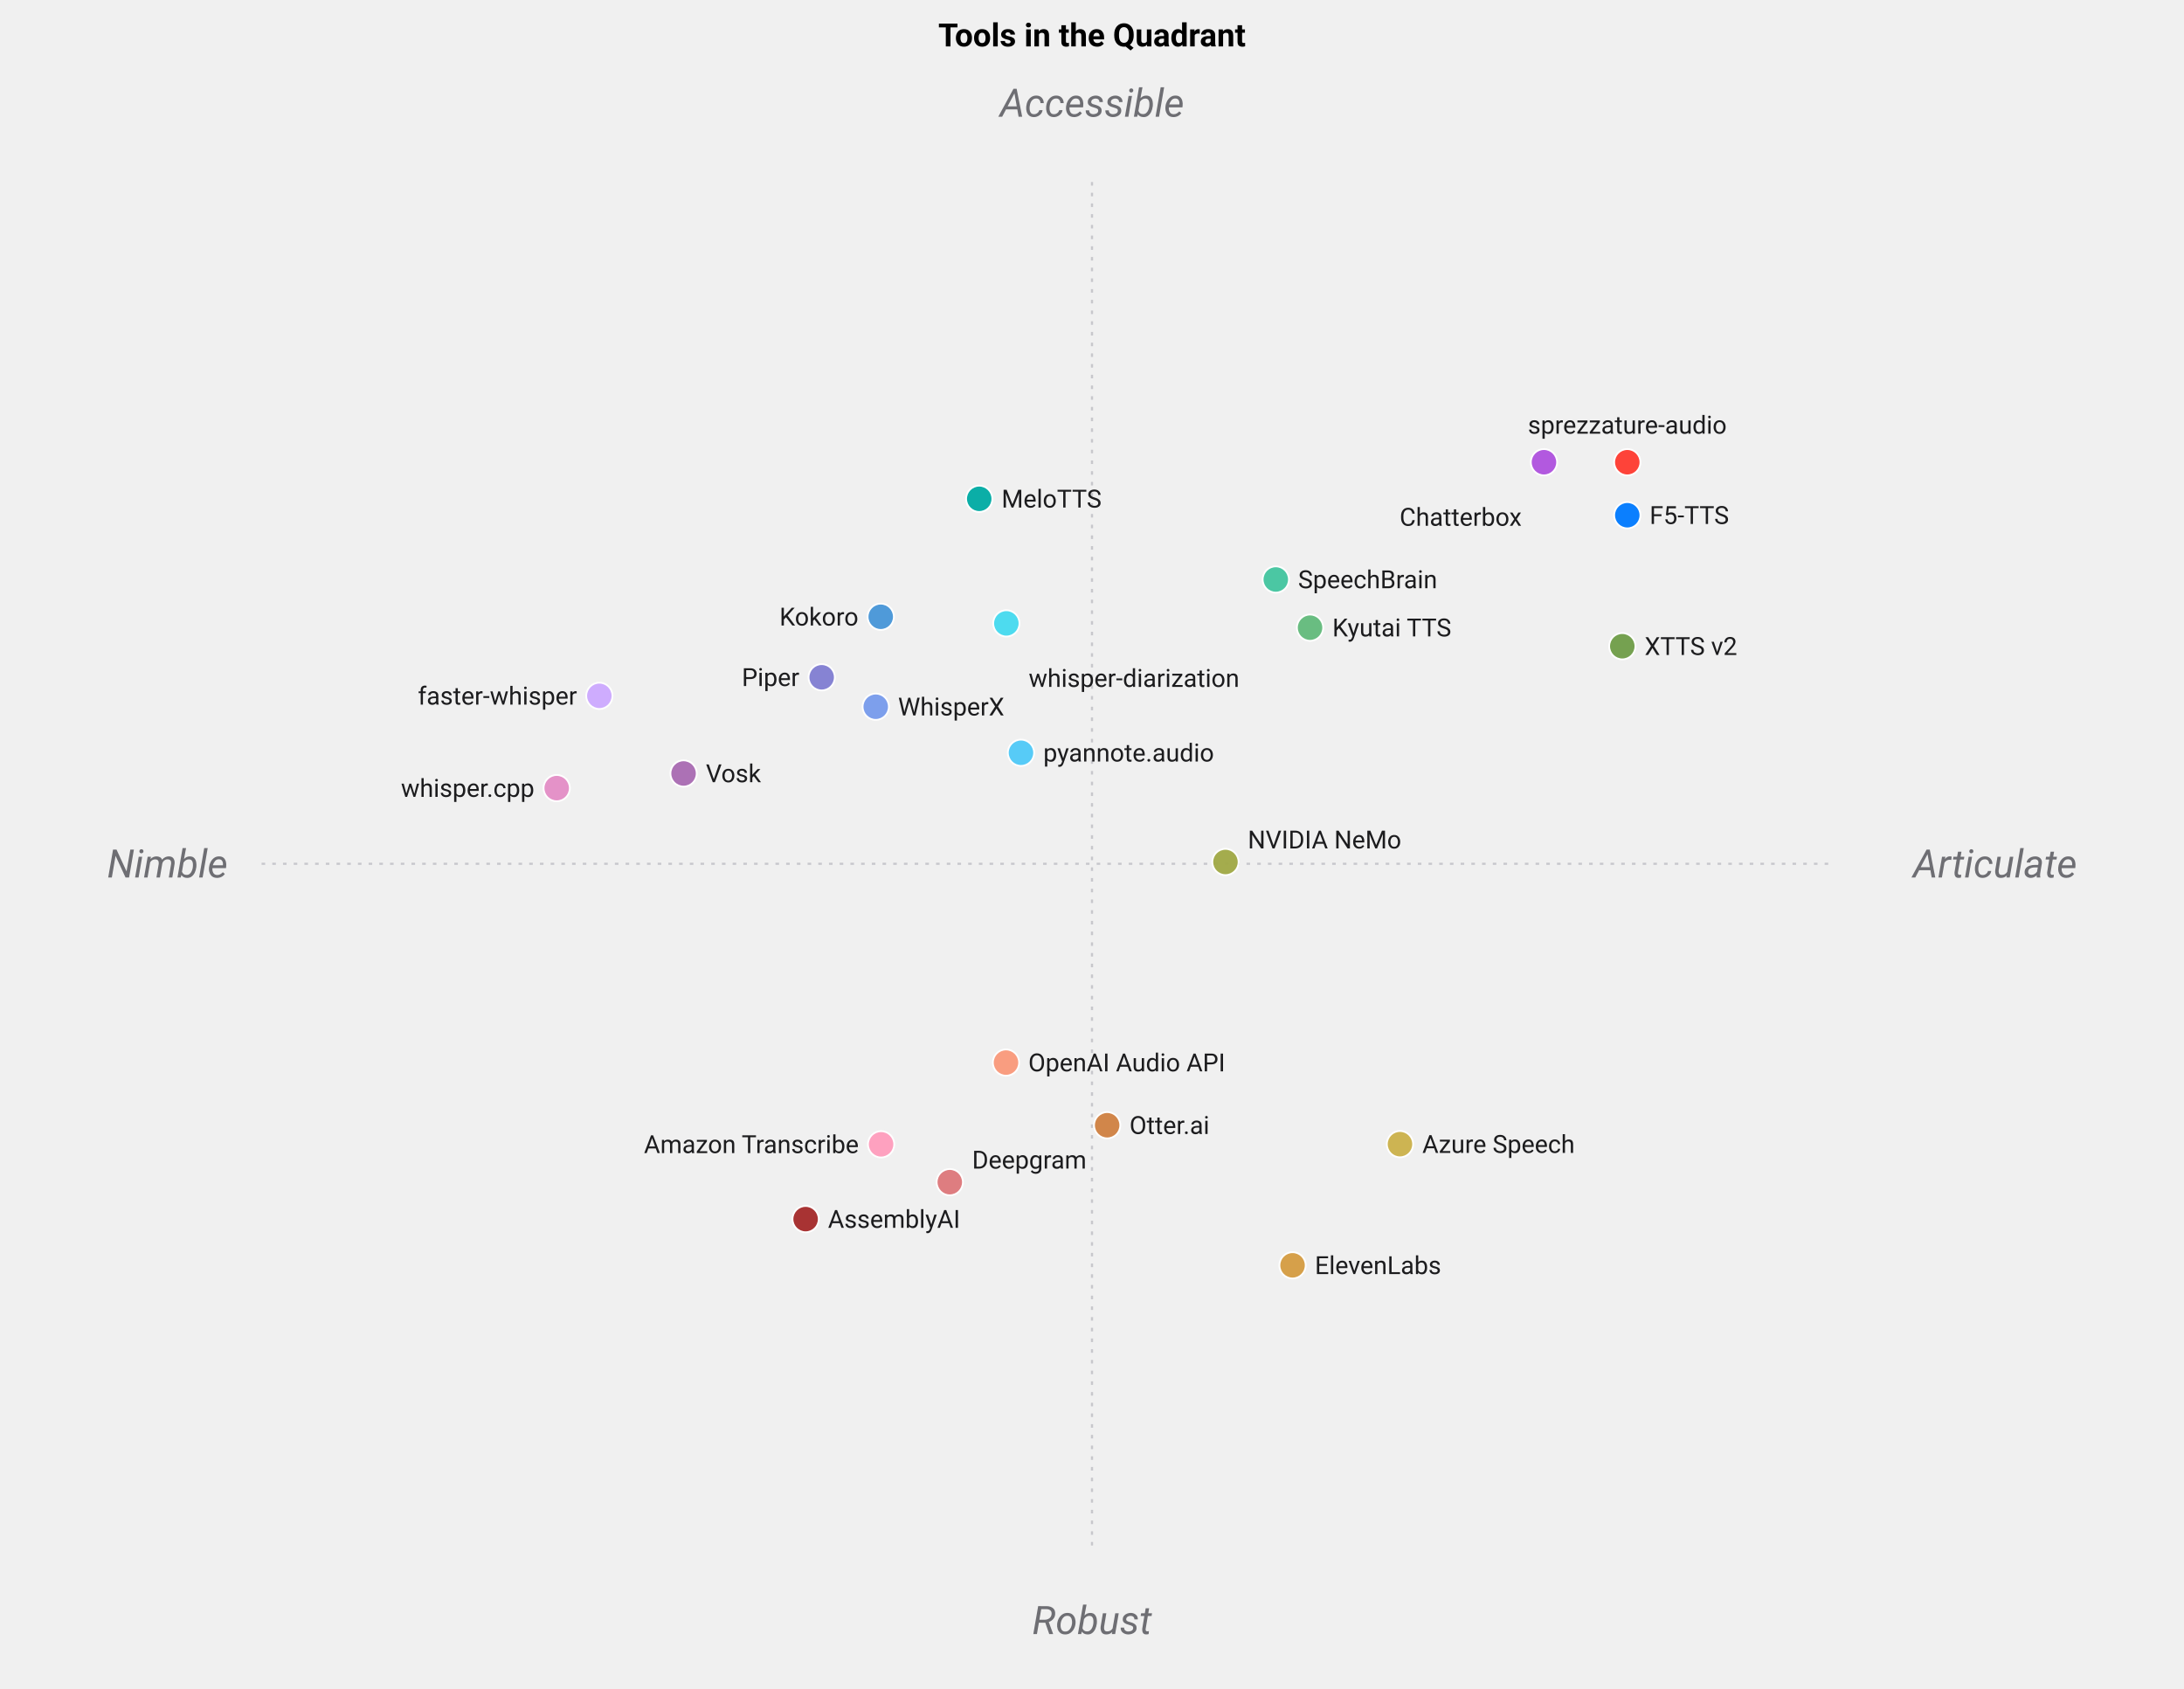
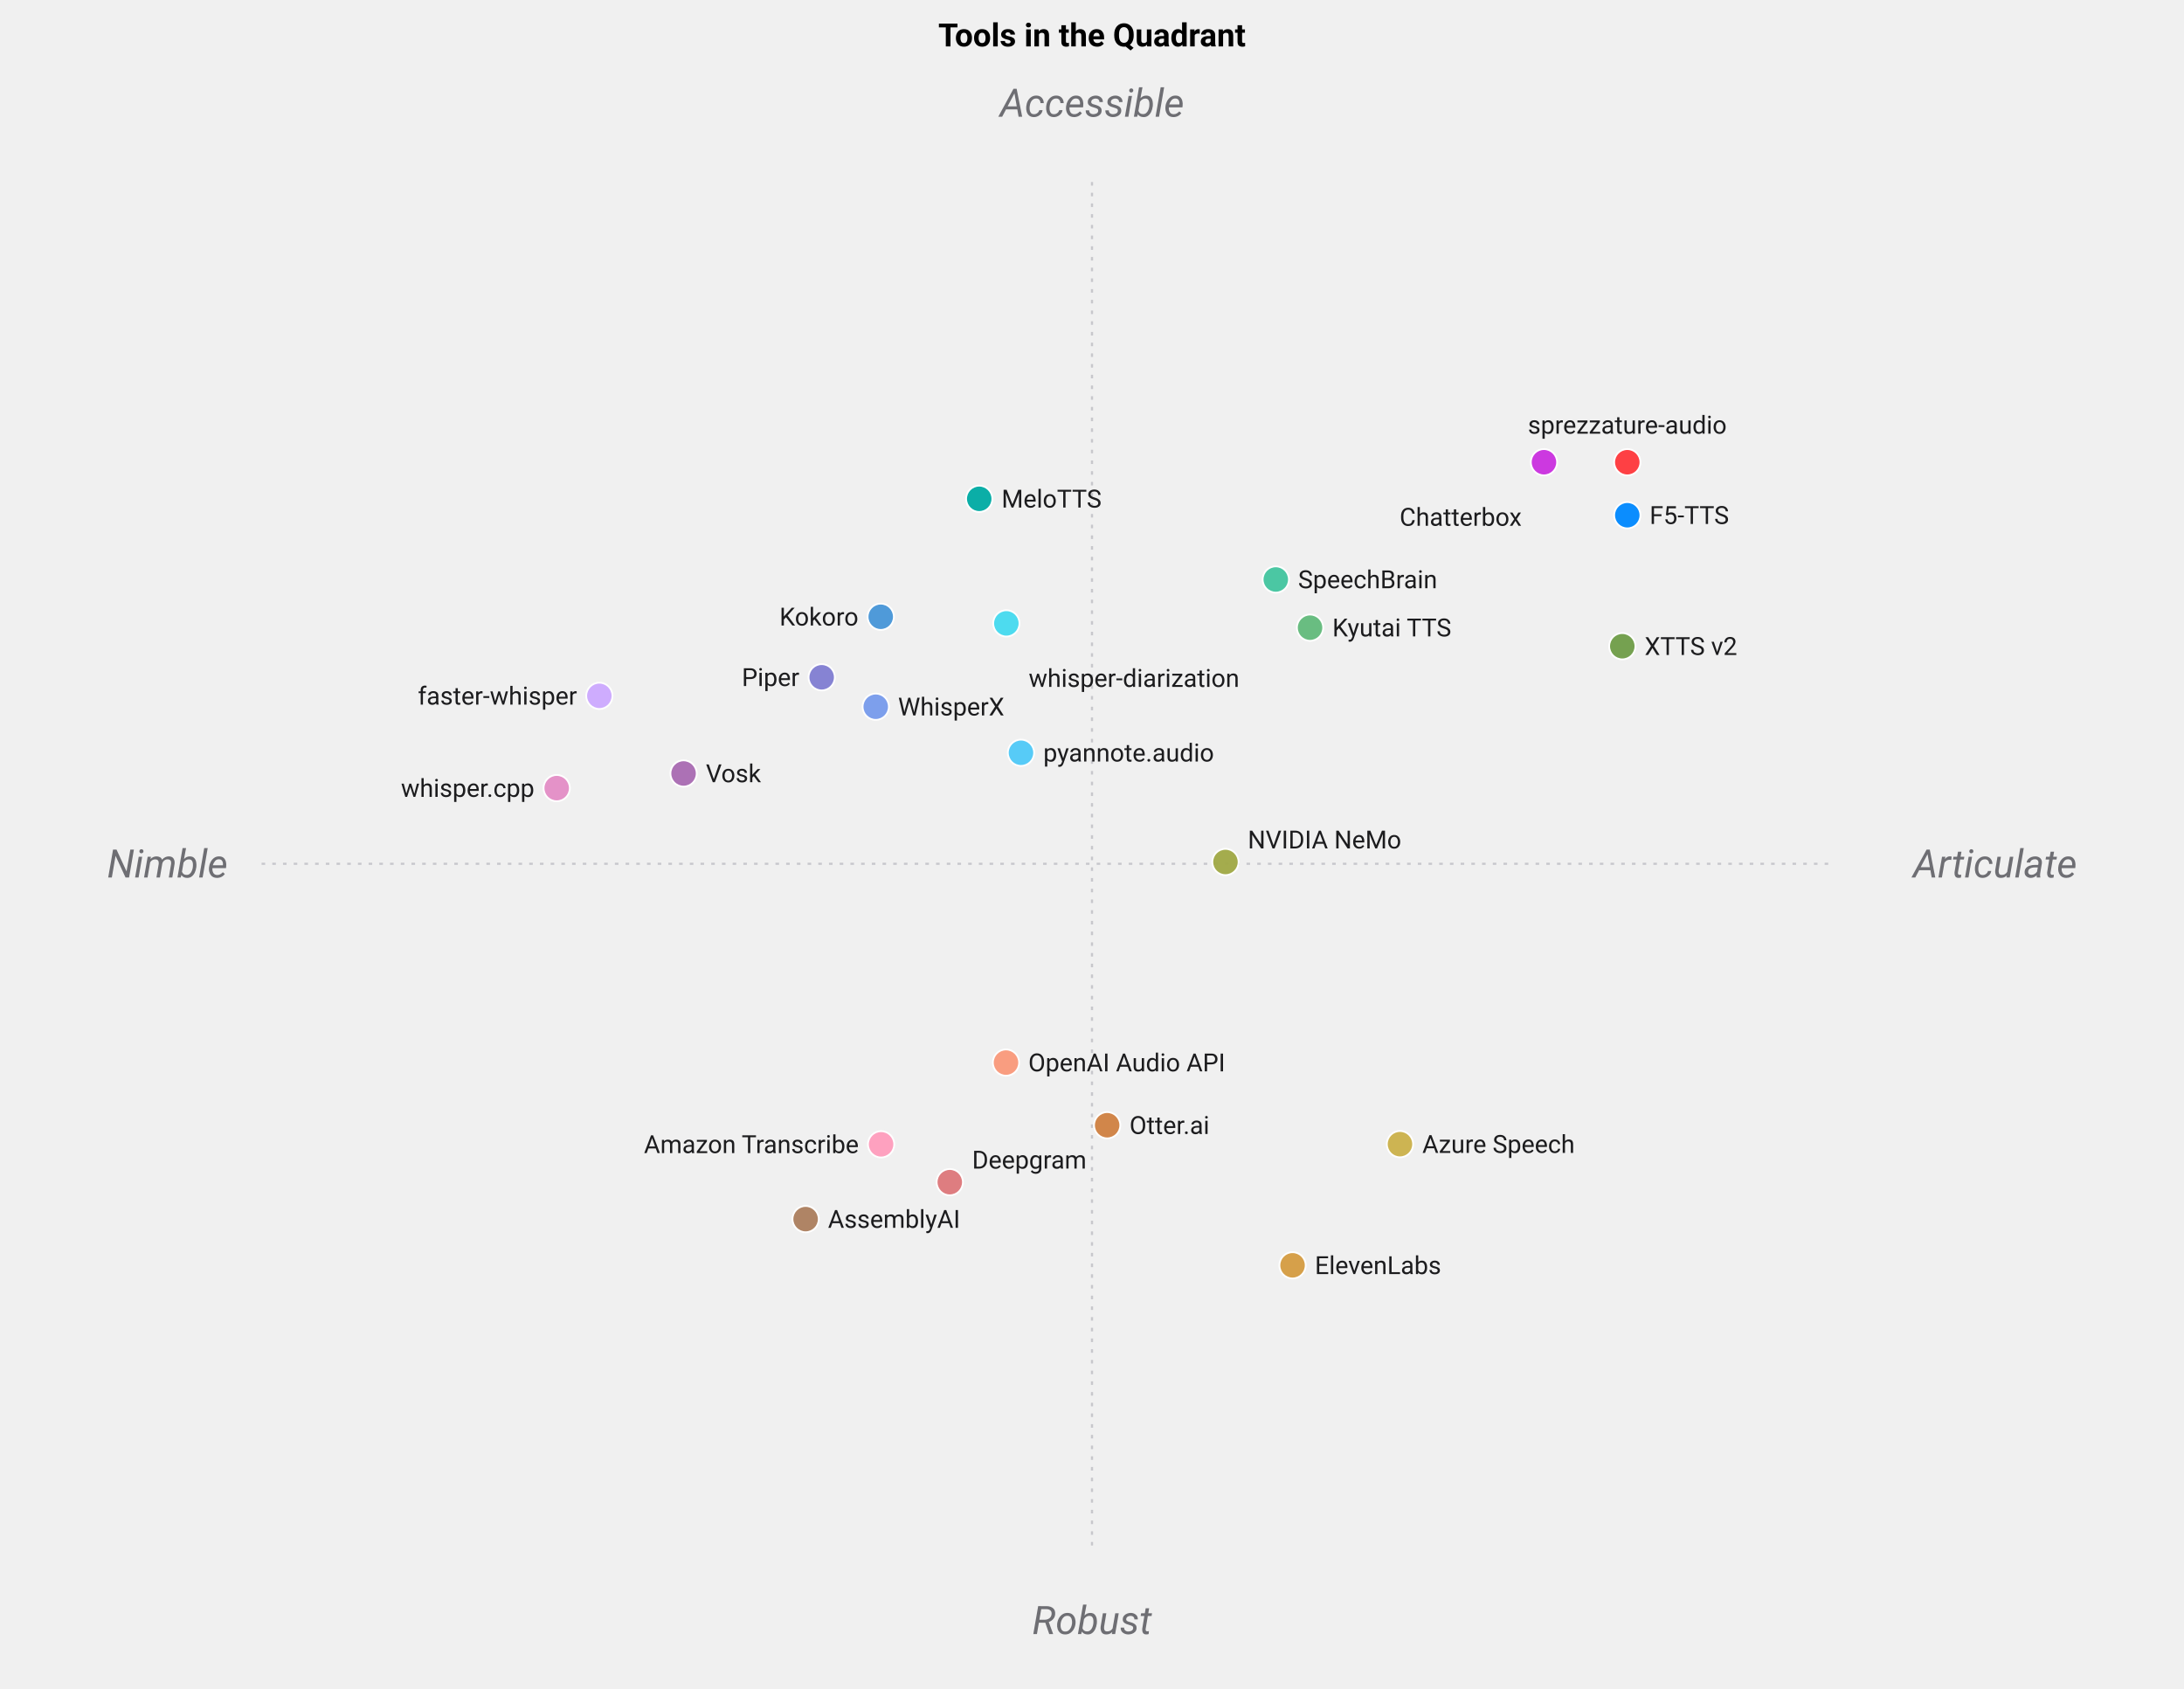
<svg xmlns="http://www.w3.org/2000/svg" width="1224" height="946" viewBox="0 0 1224 946" role="img" aria-labelledby="sp-title sp-desc" font-family="Roboto, -apple-system, Helvetica, Arial, sans-serif">
  <style>.sp-dot{cursor:pointer}.sp-dot:hover circle,.sp-dot:focus circle{stroke-width:2.4}.sp-dot:hover,.sp-dot:focus{filter:brightness(1.08);outline:none}</style>
  <line x1="146.6" y1="484.0" x2="1026.4" y2="484.0" stroke="#C7C7CC" stroke-width="1.2" stroke-dasharray="2,4" />
  <line x1="612.0" y1="866.0" x2="612.0" y2="102.0" stroke="#C7C7CC" stroke-width="1.2" stroke-dasharray="2,4" />
  <text data-pole="right" x="1164.0" y="491.7" font-size="22" font-style="italic" fill="#6E6E73" text-anchor="end">Articulate</text>
  <text data-pole="left" x="60.0" y="491.7" font-size="22" font-style="italic" fill="#6E6E73" text-anchor="start">Nimble</text>
  <text data-pole="top" x="612.0" y="65.4" font-size="22" font-style="italic" fill="#6E6E73" text-anchor="middle">Accessible</text>
  <text data-pole="bottom" x="612.0" y="915.6" font-size="22" font-style="italic" fill="#6E6E73" text-anchor="middle">Robust</text>
  <g class="sp-dot" tabindex="0" role="img" aria-label="Tools: sprezzature-audio Local and offline: 5 Free or open source: 5 Permissive commercial licence: 4 Transcription accuracy: 4 Speaker segmentation: 3 Named speaker identification: 5 Speech synthesis: 4 Voice cloning: 3 Timed track produced: 5 Multilingual coverage: 4 Light install without torch: 1 Speed on an ordinary machine: 4 Streaming and real time: 1 Maturity and ecosystem: 1 Commercial support: 1">
-     <circle cx="912.0" cy="259.0" r="7.36" fill="#FF3B30" stroke="white" stroke-width="1" opacity="0.95" />
+     <circle cx="912.0" cy="259.0" r="7.36" fill="#FF383C" stroke="white" stroke-width="1" opacity="0.95" />
  </g>
  <text x="912.0" y="243.0" font-size="14" fill="#1C1C1E" text-anchor="middle">sprezzature-audio</text>
  <g class="sp-dot" tabindex="0" role="img" aria-label="Tools: whisper.cpp Local and offline: 5 Free or open source: 5 Permissive commercial licence: 5 Transcription accuracy: 4 Speaker segmentation: 2 Named speaker identification: 1 Speech synthesis: 1 Voice cloning: 1 Timed track produced: 4 Multilingual coverage: 5 Light install without torch: 5 Speed on an ordinary machine: 5 Streaming and real time: 3 Maturity and ecosystem: 5 Commercial support: 2">
    <circle cx="312.0" cy="441.6" r="7.36" fill="#E48EC6" stroke="white" stroke-width="1" opacity="0.95" />
  </g>
  <text x="299.5" y="446.5" font-size="14" fill="#1C1C1E" text-anchor="end">whisper.cpp</text>
  <g class="sp-dot" tabindex="0" role="img" aria-label="Tools: faster-whisper Local and offline: 5 Free or open source: 5 Permissive commercial licence: 5 Transcription accuracy: 4 Speaker segmentation: 1 Named speaker identification: 1 Speech synthesis: 1 Voice cloning: 1 Timed track produced: 2 Multilingual coverage: 5 Light install without torch: 4 Speed on an ordinary machine: 5 Streaming and real time: 2 Maturity and ecosystem: 5 Commercial support: 2">
    <circle cx="335.9" cy="389.9" r="7.36" fill="#CDA9FF" stroke="white" stroke-width="1" opacity="0.95" />
  </g>
  <text x="323.4" y="394.8" font-size="14" fill="#1C1C1E" text-anchor="end">faster-whisper</text>
  <g class="sp-dot" tabindex="0" role="img" aria-label="Tools: WhisperX Local and offline: 5 Free or open source: 5 Permissive commercial licence: 3 Transcription accuracy: 4 Speaker segmentation: 4 Named speaker identification: 1 Speech synthesis: 1 Voice cloning: 1 Timed track produced: 4 Multilingual coverage: 4 Light install without torch: 2 Speed on an ordinary machine: 4 Streaming and real time: 1 Maturity and ecosystem: 4 Commercial support: 1">
    <circle cx="490.8" cy="396.0" r="7.36" fill="#789BEC" stroke="white" stroke-width="1" opacity="0.95" />
  </g>
  <text x="503.3" y="400.9" font-size="14" fill="#1C1C1E" text-anchor="start">WhisperX</text>
  <g class="sp-dot" tabindex="0" role="img" aria-label="Tools: whisper-diarization Local and offline: 5 Free or open source: 5 Permissive commercial licence: 4 Transcription accuracy: 4 Speaker segmentation: 4 Named speaker identification: 1 Speech synthesis: 1 Voice cloning: 1 Timed track produced: 4 Multilingual coverage: 3 Light install without torch: 1 Speed on an ordinary machine: 3 Streaming and real time: 1 Maturity and ecosystem: 3 Commercial support: 1">
    <circle cx="564.0" cy="349.3" r="7.36" fill="#45DAEF" stroke="white" stroke-width="1" opacity="0.95" />
  </g>
  <text x="576.5" y="384.9" font-size="14" fill="#1C1C1E" text-anchor="start">whisper-diarization</text>
  <g class="sp-dot" tabindex="0" role="img" aria-label="Tools: pyannote.audio Local and offline: 5 Free or open source: 5 Permissive commercial licence: 3 Transcription accuracy: 1 Speaker segmentation: 5 Named speaker identification: 3 Speech synthesis: 1 Voice cloning: 1 Timed track produced: 2 Multilingual coverage: 5 Light install without torch: 2 Speed on an ordinary machine: 3 Streaming and real time: 2 Maturity and ecosystem: 5 Commercial support: 4">
    <circle cx="572.2" cy="421.8" r="7.36" fill="#50C9F8" stroke="white" stroke-width="1" opacity="0.95" />
  </g>
  <text x="584.7" y="426.7" font-size="14" fill="#1C1C1E" text-anchor="start">pyannote.audio</text>
  <g class="sp-dot" tabindex="0" role="img" aria-label="Tools: NVIDIA NeMo Local and offline: 5 Free or open source: 5 Permissive commercial licence: 5 Transcription accuracy: 5 Speaker segmentation: 5 Named speaker identification: 4 Speech synthesis: 4 Voice cloning: 3 Timed track produced: 2 Multilingual coverage: 4 Light install without torch: 1 Speed on an ordinary machine: 4 Streaming and real time: 4 Maturity and ecosystem: 5 Commercial support: 5">
    <circle cx="686.8" cy="483.0" r="7.36" fill="#A1A945" stroke="white" stroke-width="1" opacity="0.95" />
  </g>
  <text x="699.3" y="475.4" font-size="14" fill="#1C1C1E" text-anchor="start">NVIDIA NeMo</text>
  <g class="sp-dot" tabindex="0" role="img" aria-label="Tools: SpeechBrain Local and offline: 5 Free or open source: 5 Permissive commercial licence: 5 Transcription accuracy: 3 Speaker segmentation: 3 Named speaker identification: 4 Speech synthesis: 3 Voice cloning: 2 Timed track produced: 1 Multilingual coverage: 3 Light install without torch: 2 Speed on an ordinary machine: 2 Streaming and real time: 2 Maturity and ecosystem: 4 Commercial support: 1">
    <circle cx="715.0" cy="324.7" r="7.36" fill="#43C5A0" stroke="white" stroke-width="1" opacity="0.95" />
  </g>
  <text x="727.5" y="329.6" font-size="14" fill="#1C1C1E" text-anchor="start">SpeechBrain</text>
  <g class="sp-dot" tabindex="0" role="img" aria-label="Tools: Vosk Local and offline: 5 Free or open source: 5 Permissive commercial licence: 5 Transcription accuracy: 2 Speaker segmentation: 2 Named speaker identification: 2 Speech synthesis: 1 Voice cloning: 1 Timed track produced: 3 Multilingual coverage: 4 Light install without torch: 5 Speed on an ordinary machine: 5 Streaming and real time: 5 Maturity and ecosystem: 4 Commercial support: 3">
    <circle cx="383.1" cy="433.4" r="7.36" fill="#A96BB2" stroke="white" stroke-width="1" opacity="0.95" />
  </g>
  <text x="395.6" y="438.3" font-size="14" fill="#1C1C1E" text-anchor="start">Vosk</text>
  <g class="sp-dot" tabindex="0" role="img" aria-label="Tools: Kokoro Local and offline: 5 Free or open source: 5 Permissive commercial licence: 5 Transcription accuracy: 1 Speaker segmentation: 1 Named speaker identification: 1 Speech synthesis: 5 Voice cloning: 1 Timed track produced: 2 Multilingual coverage: 3 Light install without torch: 5 Speed on an ordinary machine: 5 Streaming and real time: 3 Maturity and ecosystem: 4 Commercial support: 1">
    <circle cx="493.6" cy="345.6" r="7.36" fill="#4796D8" stroke="white" stroke-width="1" opacity="0.95" />
  </g>
  <text x="481.1" y="350.5" font-size="14" fill="#1C1C1E" text-anchor="end">Kokoro</text>
  <g class="sp-dot" tabindex="0" role="img" aria-label="Tools: Piper Local and offline: 5 Free or open source: 5 Permissive commercial licence: 3 Transcription accuracy: 1 Speaker segmentation: 1 Named speaker identification: 1 Speech synthesis: 3 Voice cloning: 1 Timed track produced: 1 Multilingual coverage: 5 Light install without torch: 5 Speed on an ordinary machine: 5 Streaming and real time: 4 Maturity and ecosystem: 4 Commercial support: 1">
    <circle cx="460.5" cy="379.5" r="7.36" fill="#817ED2" stroke="white" stroke-width="1" opacity="0.95" />
  </g>
  <text x="448.0" y="384.4" font-size="14" fill="#1C1C1E" text-anchor="end">Piper</text>
  <g class="sp-dot" tabindex="0" role="img" aria-label="Tools: Chatterbox Local and offline: 5 Free or open source: 5 Permissive commercial licence: 5 Transcription accuracy: 1 Speaker segmentation: 1 Named speaker identification: 1 Speech synthesis: 5 Voice cloning: 5 Timed track produced: 1 Multilingual coverage: 4 Light install without torch: 1 Speed on an ordinary machine: 2 Streaming and real time: 2 Maturity and ecosystem: 3 Commercial support: 1">
-     <circle cx="865.3" cy="259.0" r="7.36" fill="#AF52DE" stroke="white" stroke-width="1" opacity="0.95" />
+     <circle cx="865.3" cy="259.0" r="7.36" fill="#CB30E0" stroke="white" stroke-width="1" opacity="0.95" />
  </g>
  <text x="852.8" y="294.6" font-size="14" fill="#1C1C1E" text-anchor="end">Chatterbox</text>
  <g class="sp-dot" tabindex="0" role="img" aria-label="Tools: XTTS v2 Local and offline: 5 Free or open source: 3 Permissive commercial licence: 1 Transcription accuracy: 1 Speaker segmentation: 1 Named speaker identification: 1 Speech synthesis: 4 Voice cloning: 5 Timed track produced: 1 Multilingual coverage: 5 Light install without torch: 1 Speed on an ordinary machine: 2 Streaming and real time: 3 Maturity and ecosystem: 4 Commercial support: 1">
    <circle cx="909.2" cy="362.1" r="7.36" fill="#6F9D48" stroke="white" stroke-width="1" opacity="0.95" />
  </g>
  <text x="921.7" y="367.0" font-size="14" fill="#1C1C1E" text-anchor="start">XTTS v2</text>
  <g class="sp-dot" tabindex="0" role="img" aria-label="Tools: F5-TTS Local and offline: 5 Free or open source: 5 Permissive commercial licence: 2 Transcription accuracy: 1 Speaker segmentation: 1 Named speaker identification: 1 Speech synthesis: 4 Voice cloning: 5 Timed track produced: 1 Multilingual coverage: 3 Light install without torch: 1 Speed on an ordinary machine: 2 Streaming and real time: 2 Maturity and ecosystem: 3 Commercial support: 1">
-     <circle cx="912.0" cy="288.7" r="7.36" fill="#007AFF" stroke="white" stroke-width="1" opacity="0.95" />
+     <circle cx="912.0" cy="288.7" r="7.36" fill="#0088FF" stroke="white" stroke-width="1" opacity="0.95" />
  </g>
  <text x="924.5" y="293.6" font-size="14" fill="#1C1C1E" text-anchor="start">F5-TTS</text>
  <g class="sp-dot" tabindex="0" role="img" aria-label="Tools: Kyutai TTS Local and offline: 5 Free or open source: 5 Permissive commercial licence: 3 Transcription accuracy: 1 Speaker segmentation: 1 Named speaker identification: 1 Speech synthesis: 4 Voice cloning: 3 Timed track produced: 4 Multilingual coverage: 2 Light install without torch: 2 Speed on an ordinary machine: 4 Streaming and real time: 5 Maturity and ecosystem: 2 Commercial support: 1">
    <circle cx="734.2" cy="351.7" r="7.36" fill="#63BB7C" stroke="white" stroke-width="1" opacity="0.95" />
  </g>
  <text x="746.7" y="356.6" font-size="14" fill="#1C1C1E" text-anchor="start">Kyutai TTS</text>
  <g class="sp-dot" tabindex="0" role="img" aria-label="Tools: MeloTTS Local and offline: 5 Free or open source: 5 Permissive commercial licence: 5 Transcription accuracy: 1 Speaker segmentation: 1 Named speaker identification: 1 Speech synthesis: 3 Voice cloning: 1 Timed track produced: 1 Multilingual coverage: 4 Light install without torch: 2 Speed on an ordinary machine: 4 Streaming and real time: 2 Maturity and ecosystem: 3 Commercial support: 1">
    <circle cx="548.8" cy="279.5" r="7.36" fill="#00ABA4" stroke="white" stroke-width="1" opacity="0.95" />
  </g>
  <text x="561.3" y="284.4" font-size="14" fill="#1C1C1E" text-anchor="start">MeloTTS</text>
  <g class="sp-dot" tabindex="0" role="img" aria-label="Tools: ElevenLabs Local and offline: 1 Free or open source: 1 Permissive commercial licence: 2 Transcription accuracy: 5 Speaker segmentation: 5 Named speaker identification: 2 Speech synthesis: 5 Voice cloning: 5 Timed track produced: 5 Multilingual coverage: 5 Light install without torch: 5 Speed on an ordinary machine: 5 Streaming and real time: 5 Maturity and ecosystem: 5 Commercial support: 5">
    <circle cx="724.4" cy="709.0" r="7.36" fill="#D59C42" stroke="white" stroke-width="1" opacity="0.95" />
  </g>
  <text x="736.9" y="713.9" font-size="14" fill="#1C1C1E" text-anchor="start">ElevenLabs</text>
  <g class="sp-dot" tabindex="0" role="img" aria-label="Tools: Deepgram Local and offline: 2 Free or open source: 1 Permissive commercial licence: 2 Transcription accuracy: 5 Speaker segmentation: 4 Named speaker identification: 1 Speech synthesis: 4 Voice cloning: 1 Timed track produced: 4 Multilingual coverage: 4 Light install without torch: 5 Speed on an ordinary machine: 5 Streaming and real time: 5 Maturity and ecosystem: 5 Commercial support: 5">
    <circle cx="532.3" cy="662.4" r="7.36" fill="#DD787B" stroke="white" stroke-width="1" opacity="0.95" />
  </g>
  <text x="544.8" y="654.8" font-size="14" fill="#1C1C1E" text-anchor="start">Deepgram</text>
  <g class="sp-dot" tabindex="0" role="img" aria-label="Tools: AssemblyAI Local and offline: 1 Free or open source: 1 Permissive commercial licence: 2 Transcription accuracy: 5 Speaker segmentation: 5 Named speaker identification: 1 Speech synthesis: 1 Voice cloning: 1 Timed track produced: 4 Multilingual coverage: 4 Light install without torch: 5 Speed on an ordinary machine: 5 Streaming and real time: 5 Maturity and ecosystem: 5 Commercial support: 5">
-     <circle cx="451.5" cy="683.1" r="7.36" fill="#A52A2A" stroke="white" stroke-width="1" opacity="0.95" />
+     <circle cx="451.5" cy="683.1" r="7.36" fill="#AC7F5E" stroke="white" stroke-width="1" opacity="0.95" />
  </g>
  <text x="464.0" y="688.0" font-size="14" fill="#1C1C1E" text-anchor="start">AssemblyAI</text>
  <g class="sp-dot" tabindex="0" role="img" aria-label="Tools: Azure Speech Local and offline: 3 Free or open source: 1 Permissive commercial licence: 2 Transcription accuracy: 4 Speaker segmentation: 4 Named speaker identification: 4 Speech synthesis: 5 Voice cloning: 4 Timed track produced: 4 Multilingual coverage: 5 Light install without torch: 4 Speed on an ordinary machine: 4 Streaming and real time: 5 Maturity and ecosystem: 5 Commercial support: 5">
    <circle cx="784.6" cy="641.1" r="7.36" fill="#CCB14A" stroke="white" stroke-width="1" opacity="0.95" />
  </g>
  <text x="797.1" y="646.0" font-size="14" fill="#1C1C1E" text-anchor="start">Azure Speech</text>
  <g class="sp-dot" tabindex="0" role="img" aria-label="Tools: Amazon Transcribe Local and offline: 1 Free or open source: 1 Permissive commercial licence: 2 Transcription accuracy: 4 Speaker segmentation: 4 Named speaker identification: 1 Speech synthesis: 1 Voice cloning: 1 Timed track produced: 4 Multilingual coverage: 4 Light install without torch: 5 Speed on an ordinary machine: 4 Streaming and real time: 4 Maturity and ecosystem: 5 Commercial support: 5">
    <circle cx="493.8" cy="641.2" r="7.36" fill="#FF9DBD" stroke="white" stroke-width="1" opacity="0.95" />
  </g>
  <text x="481.3" y="646.1" font-size="14" fill="#1C1C1E" text-anchor="end">Amazon Transcribe</text>
  <g class="sp-dot" tabindex="0" role="img" aria-label="Tools: OpenAI Audio API Local and offline: 1 Free or open source: 1 Permissive commercial licence: 2 Transcription accuracy: 4 Speaker segmentation: 1 Named speaker identification: 1 Speech synthesis: 4 Voice cloning: 1 Timed track produced: 3 Multilingual coverage: 5 Light install without torch: 5 Speed on an ordinary machine: 4 Streaming and real time: 4 Maturity and ecosystem: 5 Commercial support: 4">
    <circle cx="563.8" cy="595.4" r="7.36" fill="#FA997B" stroke="white" stroke-width="1" opacity="0.95" />
  </g>
  <text x="576.3" y="600.3" font-size="14" fill="#1C1C1E" text-anchor="start">OpenAI Audio API</text>
  <g class="sp-dot" tabindex="0" role="img" aria-label="Tools: Otter.ai Local and offline: 1 Free or open source: 1 Permissive commercial licence: 1 Transcription accuracy: 4 Speaker segmentation: 4 Named speaker identification: 4 Speech synthesis: 1 Voice cloning: 1 Timed track produced: 3 Multilingual coverage: 2 Light install without torch: 5 Speed on an ordinary machine: 4 Streaming and real time: 5 Maturity and ecosystem: 4 Commercial support: 4">
    <circle cx="620.5" cy="630.5" r="7.36" fill="#D08142" stroke="white" stroke-width="1" opacity="0.95" />
  </g>
  <text x="633.0" y="635.4" font-size="14" fill="#1C1C1E" text-anchor="start">Otter.ai</text>
  <text x="612.0" y="26" font-size="18" font-weight="bold" fill="#000" text-anchor="middle">Tools in the Quadrant</text>
</svg>
